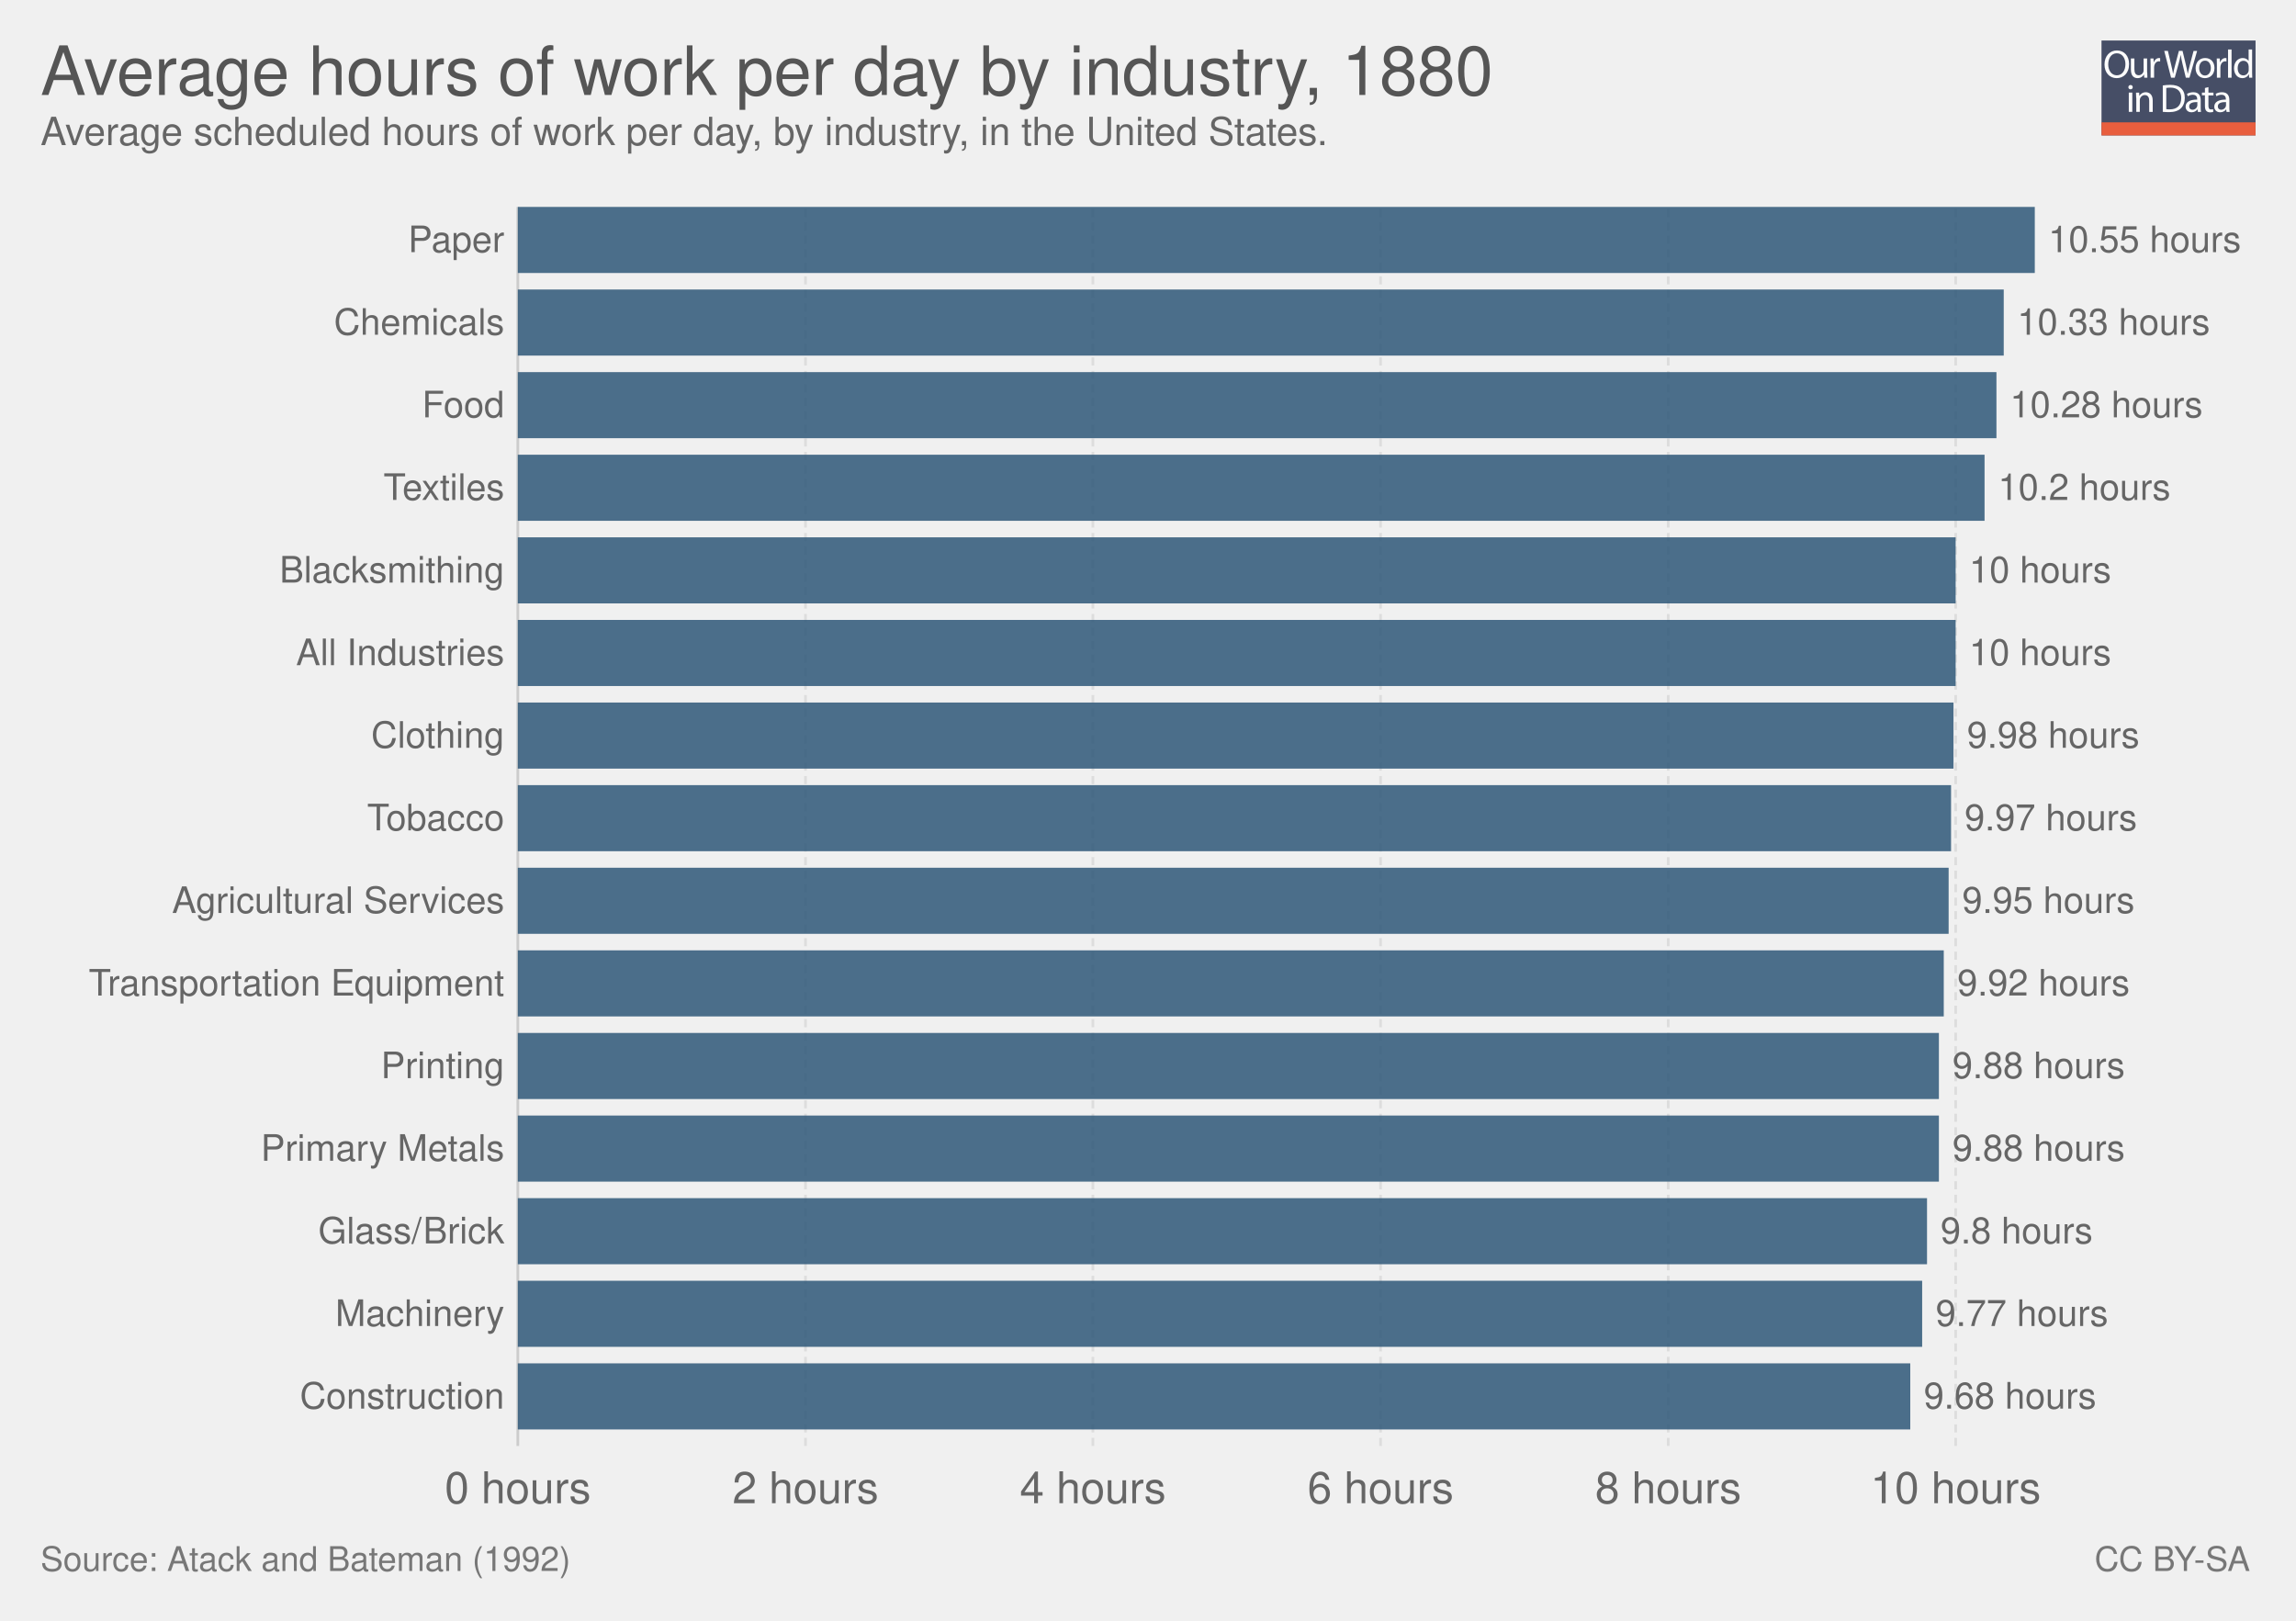
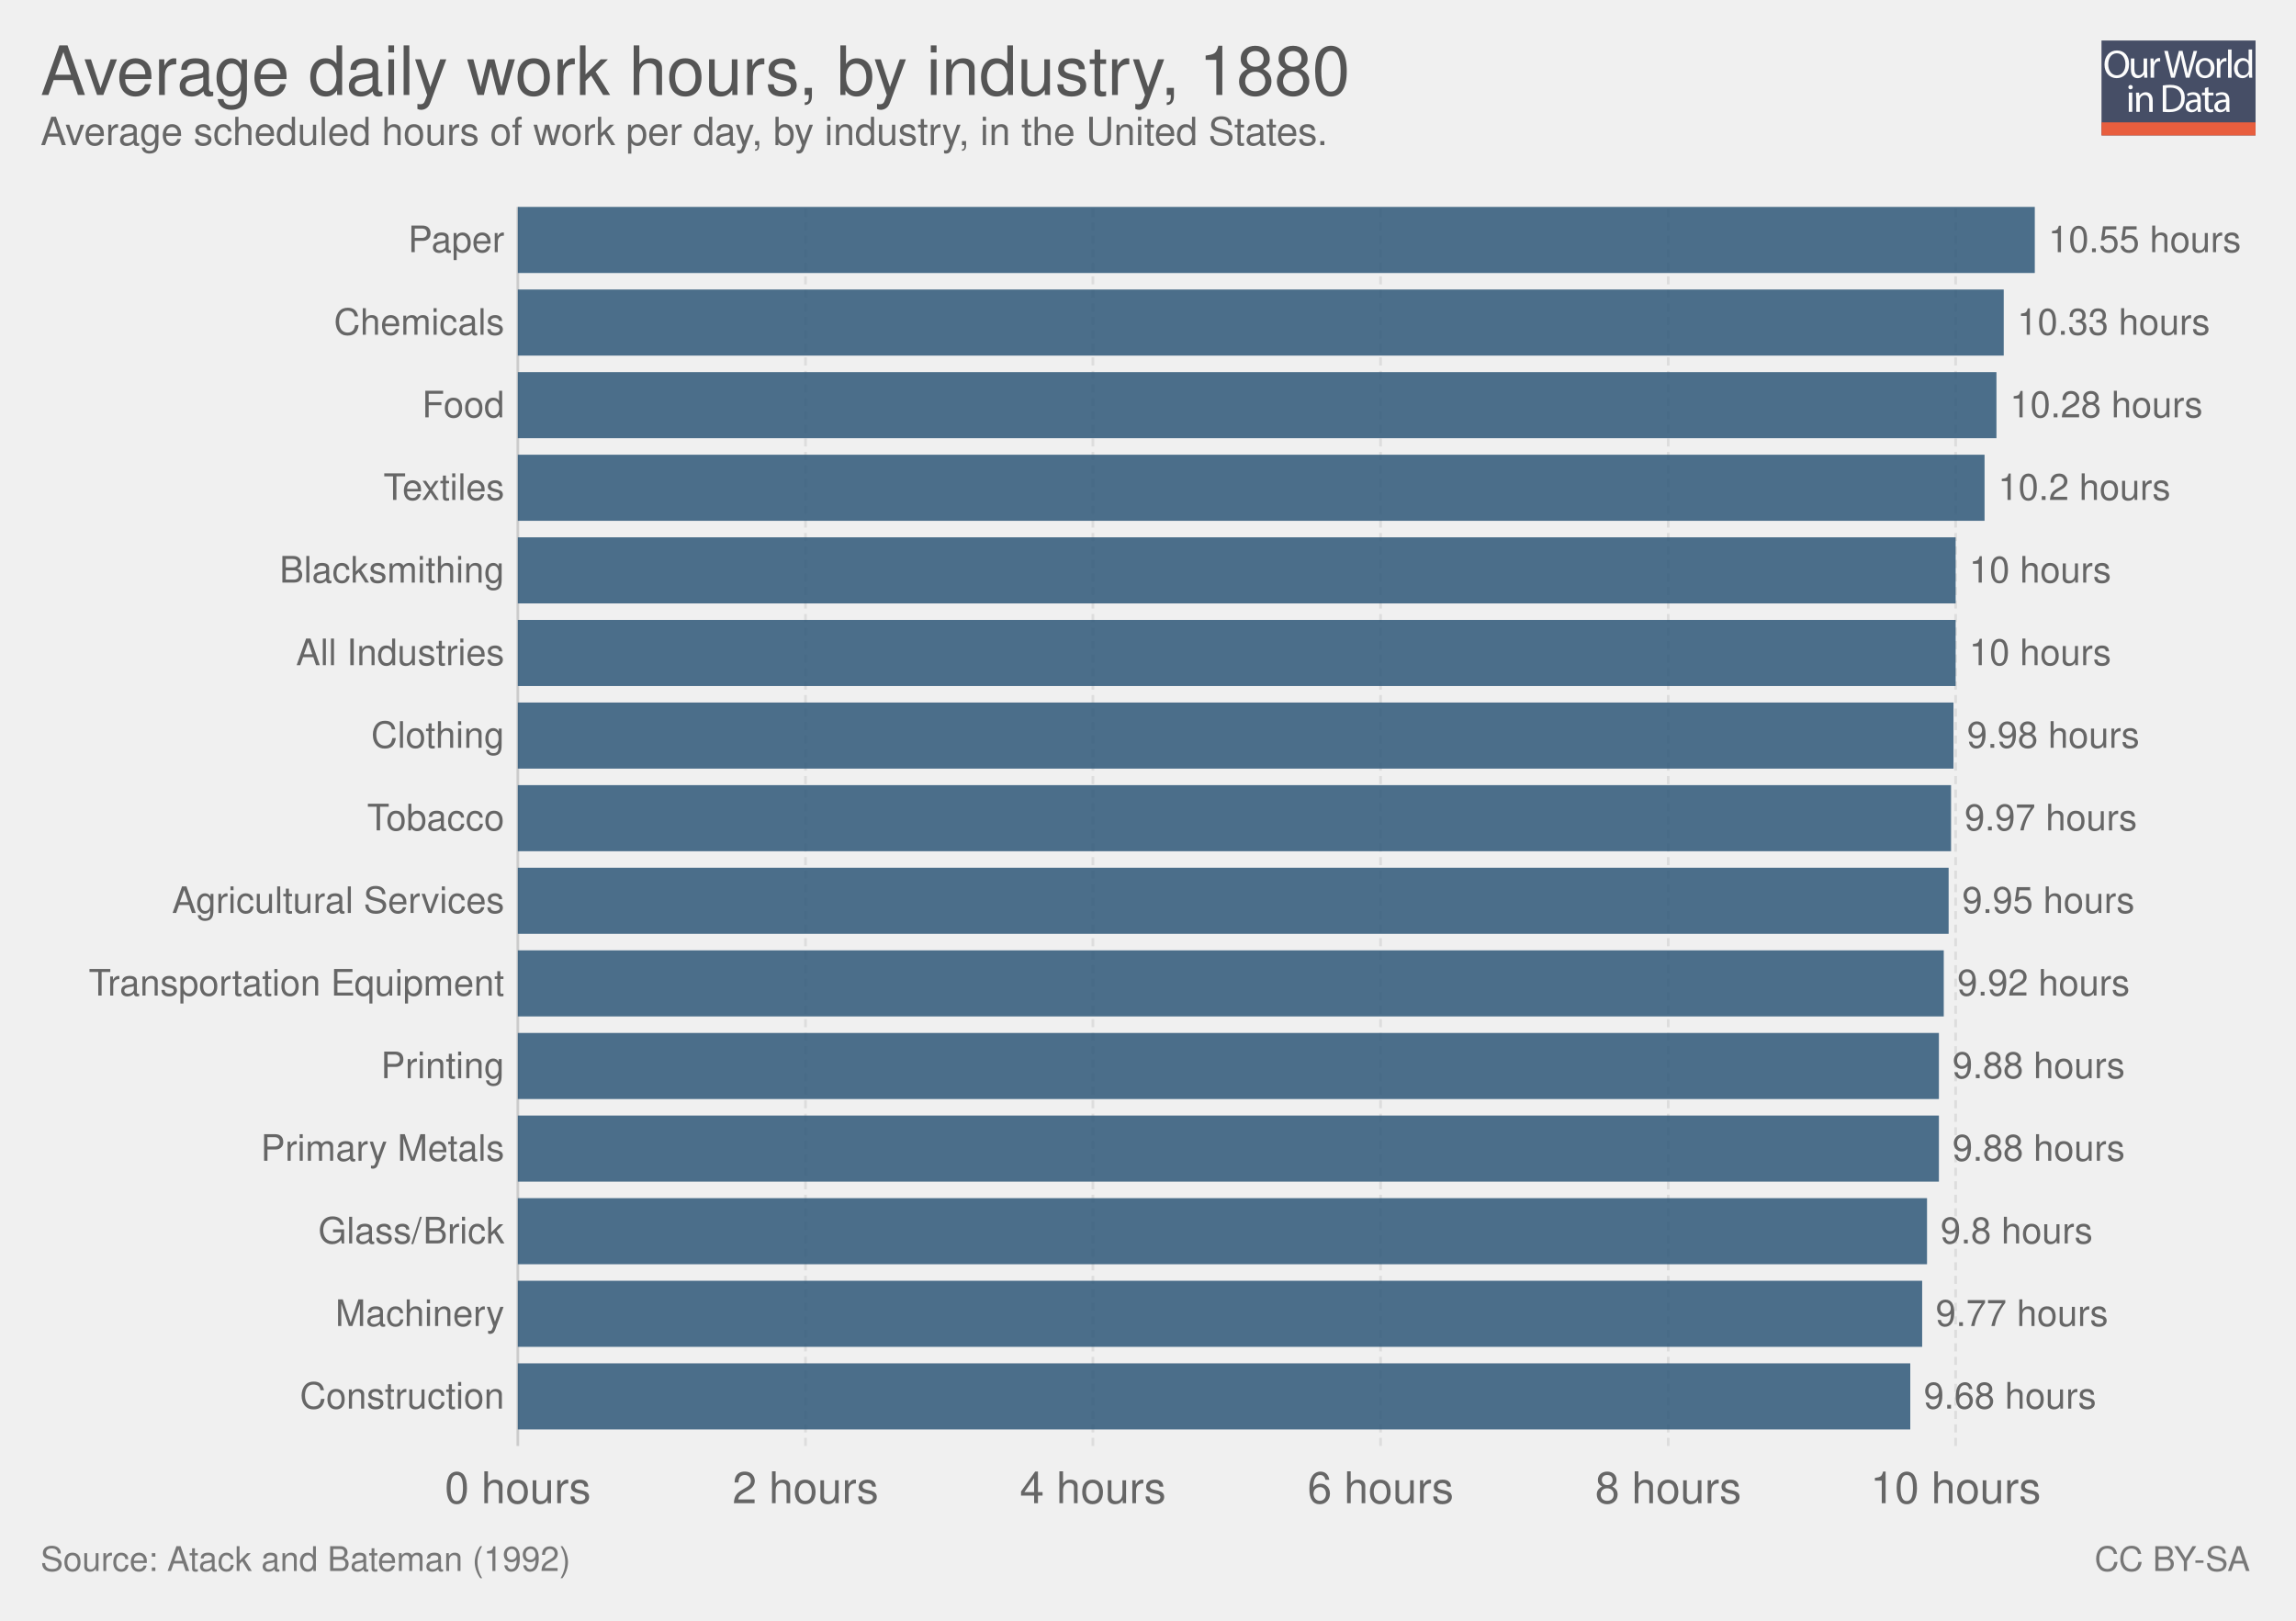
<svg xmlns="http://www.w3.org/2000/svg" xmlns:xlink="http://www.w3.org/1999/xlink" version="1.1" style="font-family: 'Helvetica Neue', Helvetica, Arial, sans-serif; font-size: 18px; background-color: white; text-rendering: optimizeLegibility; -webkit-font-smoothing: antialiased;" width="850" height="600">
  <g class="ChartTab">
    <g class="HeaderView">
      <g opacity="0.8" transform="translate(778, 15) scale(0.27)">
        <a xlink:href="https://ourworldindata.org" target="_blank">
          <g>
            <rect x="0" y="0" fill="#1B2543" width="211.2" height="130.1" />
            <rect x="0" y="112.2" fill="#E63912" width="211.2" height="17.9" />
            <g>
              <rect x="1.2" y="12.3" fill="none" width="210.2" height="99.2" />
              <path fill="#FFFFFF" d="M37.8,32.2c0,12.7-7.7,19.4-17.1,19.4c-9.7,0-16.6-7.5-16.6-18.7c0-11.7,7.3-19.3,17.1-19.3 C31.3,13.7,37.8,21.3,37.8,32.2z M9.2,32.8c0,7.9,4.3,14.9,11.8,14.9c7.5,0,11.8-6.9,11.8-15.3c0-7.3-3.8-14.9-11.8-14.9 C13.1,17.5,9.2,24.8,9.2,32.8z" />
              <path fill="#FFFFFF" d="M62.7,43.8c0,2.7,0.1,5.1,0.2,7.2h-4.3l-0.3-4.3h-0.1c-1.3,2.1-4,4.9-8.8,4.9c-4.2,0-9.1-2.3-9.1-11.6 V24.6h4.8v14.6c0,5,1.5,8.4,5.9,8.4c3.2,0,5.5-2.2,6.3-4.4c0.3-0.7,0.4-1.6,0.4-2.5V24.6h4.8V43.8z" />
              <path fill="#FFFFFF" d="M67.3,32.8c0-3.1-0.1-5.8-0.2-8.2h4.2l0.2,5.2h0.2c1.2-3.5,4.1-5.8,7.3-5.8c0.5,0,0.9,0.1,1.4,0.2v4.5 c-0.5-0.1-1-0.2-1.6-0.2c-3.4,0-5.8,2.6-6.5,6.2c-0.1,0.7-0.2,1.4-0.2,2.2V51h-4.8V32.8z" />
              <path fill="#FFFFFF" d="M95.4,51l-9.4-36.8h5l4.4,18.6c1.1,4.6,2.1,9.2,2.7,12.7h0.1c0.6-3.7,1.8-8,3-12.8l4.9-18.5h5l4.5,18.7 c1,4.4,2,8.7,2.6,12.6h0.1c0.8-4,1.8-8.1,3-12.7l4.9-18.5h4.9L120.6,51h-5L111,31.9c-1.1-4.7-1.9-8.3-2.4-12h-0.1 c-0.7,3.7-1.5,7.3-2.8,12L100.4,51H95.4z" />
              <path fill="#FFFFFF" d="M154.9,37.6c0,9.8-6.8,14-13.2,14c-7.2,0-12.7-5.2-12.7-13.6c0-8.8,5.8-14,13.1-14 C149.8,24,154.9,29.5,154.9,37.6z M133.9,37.9c0,5.8,3.3,10.1,8,10.1c4.6,0,8-4.3,8-10.3c0-4.5-2.2-10.1-7.9-10.1 C136.3,27.6,133.9,32.8,133.9,37.9z" />
              <path fill="#FFFFFF" d="M158.2,32.8c0-3.1-0.1-5.8-0.2-8.2h4.2l0.2,5.2h0.2c1.2-3.5,4.1-5.8,7.3-5.8c0.5,0,0.9,0.1,1.4,0.2v4.5 c-0.5-0.1-1-0.2-1.6-0.2c-3.4,0-5.8,2.6-6.5,6.2c-0.1,0.7-0.2,1.4-0.2,2.2V51h-4.8V32.8z" />
              <path fill="#FFFFFF" d="M173.5,12.3h4.8V51h-4.8V12.3z" />
              <path fill="#FFFFFF" d="M206.5,12.3v31.9c0,2.3,0.1,5,0.2,6.8h-4.3l-0.2-4.6H202c-1.5,2.9-4.7,5.2-9,5.2 c-6.4,0-11.3-5.4-11.3-13.4c-0.1-8.8,5.4-14.2,11.9-14.2c4,0,6.8,1.9,8,4h0.1V12.3H206.5z M201.7,35.4c0-0.6-0.1-1.4-0.2-2 c-0.7-3.1-3.3-5.6-6.9-5.6c-5,0-7.9,4.4-7.9,10.2c0,5.3,2.6,9.8,7.8,9.8c3.2,0,6.2-2.1,7.1-5.7c0.2-0.7,0.2-1.3,0.2-2.1V35.4z" />
              <path fill="#FFFFFF" d="M42.8,64c0.1,1.6-1.1,2.9-3.1,2.9c-1.7,0-2.9-1.3-2.9-2.9c0-1.7,1.3-3,3-3C41.7,61,42.8,62.3,42.8,64z M37.4,97.8V71.4h4.8v26.4H37.4z" />
              <path fill="#FFFFFF" d="M47.5,78.6c0-2.7-0.1-5-0.2-7.1h4.3l0.3,4.4h0.1c1.3-2.5,4.4-5,8.8-5c3.7,0,9.4,2.2,9.4,11.2v15.8h-4.8 V82.6c0-4.3-1.6-7.8-6.1-7.8c-3.2,0-5.6,2.2-6.5,4.9c-0.2,0.6-0.3,1.4-0.3,2.2v15.9h-4.8V78.6z" />
              <path fill="#FFFFFF" d="M84,61.6c2.9-0.4,6.3-0.8,10.1-0.8c6.8,0,11.7,1.6,14.9,4.6c3.3,3,5.2,7.3,5.2,13.2c0,6-1.9,10.9-5.3,14.3 c-3.4,3.4-9.1,5.3-16.3,5.3c-3.4,0-6.2-0.2-8.6-0.4V61.6z M88.8,94.1c1.2,0.2,3,0.3,4.8,0.3c10.2,0,15.7-5.7,15.7-15.6 c0.1-8.7-4.9-14.2-14.9-14.2c-2.5,0-4.3,0.2-5.6,0.5V94.1z" />
              <path fill="#FFFFFF" d="M132.1,97.8l-0.4-3.3h-0.2c-1.5,2.1-4.3,3.9-8.1,3.9c-5.4,0-8.1-3.8-8.1-7.6c0-6.4,5.7-9.9,15.9-9.8v-0.5 c0-2.2-0.6-6.1-6-6.1c-2.5,0-5,0.8-6.9,2l-1.1-3.2c2.2-1.4,5.4-2.3,8.7-2.3c8.1,0,10.1,5.5,10.1,10.8v9.9c0,2.3,0.1,4.5,0.4,6.3 H132.1z M131.4,84.4c-5.3-0.1-11.2,0.8-11.2,5.9c0,3.1,2.1,4.6,4.5,4.6c3.4,0,5.6-2.2,6.4-4.4c0.2-0.5,0.3-1,0.3-1.5V84.4z" />
              <path fill="#FFFFFF" d="M146.6,63.9v7.6h6.9v3.7h-6.9v14.2c0,3.3,0.9,5.1,3.6,5.1c1.3,0,2.2-0.2,2.8-0.3l0.2,3.6 c-0.9,0.4-2.4,0.7-4.3,0.7c-2.2,0-4-0.7-5.2-2c-1.4-1.4-1.9-3.8-1.9-6.9V75.1h-4.1v-3.7h4.1v-6.3L146.6,63.9z" />
              <path fill="#FFFFFF" d="M171.4,97.8l-0.4-3.3h-0.2c-1.5,2.1-4.3,3.9-8.1,3.9c-5.4,0-8.1-3.8-8.1-7.6c0-6.4,5.7-9.9,15.9-9.8v-0.5 c0-2.2-0.6-6.1-6-6.1c-2.5,0-5,0.8-6.9,2l-1.1-3.2c2.2-1.4,5.4-2.3,8.7-2.3c8.1,0,10.1,5.5,10.1,10.8v9.9c0,2.3,0.1,4.5,0.4,6.3 H171.4z M170.7,84.4c-5.3-0.1-11.2,0.8-11.2,5.9c0,3.1,2.1,4.6,4.5,4.6c3.4,0,5.6-2.2,6.4-4.4c0.2-0.5,0.3-1,0.3-1.5V84.4z" />
            </g>
          </g>
        </a>
      </g>
      <a href="https://ourworldindata.org/grapher/average-hours-of-work-per-day-by-industry" target="_blank">
        <text font-size="25.20" x="15.0" y="35.2" fill="#555">
-           <tspan x="15" y="35.16">Average hours of work per day by industry, 1880</tspan>
+           <tspan x="15" y="35.16">Average daily work hours, by industry, 1880</tspan>
        </text>
      </a>
      <text font-size="14.40" x="15.0" y="53.7" fill="#666">
        <tspan x="15" y="53.72">Average scheduled hours of work per day, by industry, in the United States.</tspan>
      </text>
    </g>
    <g class="DiscreteBarChart">
      <rect x="15" y="76.6" width="810" height="479.9" opacity="0" fill="rgba(255,255,255,0)" />
      <g class="HorizontalAxis">
        <text x="191.7" y="556.5" fill="#666" text-anchor="middle" font-size="16.2">0 hours</text>
        <text x="298.2" y="556.5" fill="#666" text-anchor="middle" font-size="16.2">2 hours</text>
        <text x="404.6" y="556.5" fill="#666" text-anchor="middle" font-size="16.2">4 hours</text>
        <text x="511.1" y="556.5" fill="#666" text-anchor="middle" font-size="16.2">6 hours</text>
        <text x="617.6" y="556.5" fill="#666" text-anchor="middle" font-size="16.2">8 hours</text>
        <text x="724" y="556.5" fill="#666" text-anchor="middle" font-size="16.2">10 hours</text>
      </g>
      <g class="AxisGridLines">
        <line x1="191.7" y1="535.30" x2="191.7" y2="76.60" stroke="#ccc" />
        <line x1="298.2" y1="535.30" x2="298.2" y2="76.60" stroke="#ddd" stroke-dasharray="3,2" />
        <line x1="404.6" y1="535.30" x2="404.6" y2="76.60" stroke="#ddd" stroke-dasharray="3,2" />
        <line x1="511.1" y1="535.30" x2="511.1" y2="76.60" stroke="#ddd" stroke-dasharray="3,2" />
        <line x1="617.6" y1="535.30" x2="617.6" y2="76.60" stroke="#ddd" stroke-dasharray="3,2" />
        <line x1="724" y1="535.30" x2="724" y2="76.60" stroke="#ddd" stroke-dasharray="3,2" />
      </g>
      <g class="bar">
        <text x="186.715" y="88.832" fill="#666" dominant-baseline="middle" text-anchor="end" font-size="13.5">Paper</text>
        <rect x="191.7" y="76.6" width="561.6" height="24.464" fill="#2E5778" opacity="0.85" />
        <text x="758.3" y="88.832" fill="#666" dominant-baseline="middle" text-anchor="start" font-size="13.5">10.55 hours</text>
      </g>
      <g class="bar">
        <text x="186.715" y="119.412" fill="#666" dominant-baseline="middle" text-anchor="end" font-size="13.5">Chemicals</text>
        <rect x="191.7" y="107.18" width="550.1" height="24.464" fill="#2E5778" opacity="0.85" />
        <text x="746.8" y="119.412" fill="#666" dominant-baseline="middle" text-anchor="start" font-size="13.5">10.33 hours</text>
      </g>
      <g class="bar">
        <text x="186.715" y="149.992" fill="#666" dominant-baseline="middle" text-anchor="end" font-size="13.5">Food</text>
        <rect x="191.7" y="137.76" width="547.4" height="24.464" fill="#2E5778" opacity="0.85" />
        <text x="744.1" y="149.992" fill="#666" dominant-baseline="middle" text-anchor="start" font-size="13.5">10.28 hours</text>
      </g>
      <g class="bar">
        <text x="186.715" y="180.572" fill="#666" dominant-baseline="middle" text-anchor="end" font-size="13.5">Textiles</text>
        <rect x="191.7" y="168.34" width="543" height="24.464" fill="#2E5778" opacity="0.85" />
        <text x="739.7" y="180.572" fill="#666" dominant-baseline="middle" text-anchor="start" font-size="13.5">10.2 hours</text>
      </g>
      <g class="bar">
        <text x="186.715" y="211.152" fill="#666" dominant-baseline="middle" text-anchor="end" font-size="13.5">Blacksmithing</text>
        <rect x="191.7" y="198.92" width="532.3" height="24.464" fill="#2E5778" opacity="0.85" />
        <text x="729" y="211.152" fill="#666" dominant-baseline="middle" text-anchor="start" font-size="13.5">10 hours</text>
      </g>
      <g class="bar">
        <text x="186.715" y="241.732" fill="#666" dominant-baseline="middle" text-anchor="end" font-size="13.5">All Industries</text>
        <rect x="191.7" y="229.5" width="532.3" height="24.464" fill="#2E5778" opacity="0.85" />
        <text x="729" y="241.732" fill="#666" dominant-baseline="middle" text-anchor="start" font-size="13.5">10 hours</text>
      </g>
      <g class="bar">
        <text x="186.715" y="272.312" fill="#666" dominant-baseline="middle" text-anchor="end" font-size="13.5">Clothing</text>
        <rect x="191.7" y="260.08" width="531.5" height="24.464" fill="#2E5778" opacity="0.85" />
        <text x="728.2" y="272.312" fill="#666" dominant-baseline="middle" text-anchor="start" font-size="13.5">9.98 hours</text>
      </g>
      <g class="bar">
        <text x="186.715" y="302.892" fill="#666" dominant-baseline="middle" text-anchor="end" font-size="13.5">Tobacco</text>
        <rect x="191.7" y="290.66" width="530.6" height="24.464" fill="#2E5778" opacity="0.85" />
        <text x="727.3" y="302.892" fill="#666" dominant-baseline="middle" text-anchor="start" font-size="13.5">9.97 hours</text>
      </g>
      <g class="bar">
        <text x="186.715" y="333.472" fill="#666" dominant-baseline="middle" text-anchor="end" font-size="13.5">Agricultural Services</text>
        <rect x="191.7" y="321.24" width="529.7" height="24.464" fill="#2E5778" opacity="0.85" />
        <text x="726.4" y="333.472" fill="#666" dominant-baseline="middle" text-anchor="start" font-size="13.5">9.95 hours</text>
      </g>
      <g class="bar">
        <text x="186.715" y="364.052" fill="#666" dominant-baseline="middle" text-anchor="end" font-size="13.5">Transportation Equipment</text>
        <rect x="191.7" y="351.82" width="527.9" height="24.464" fill="#2E5778" opacity="0.85" />
        <text x="724.6" y="364.052" fill="#666" dominant-baseline="middle" text-anchor="start" font-size="13.5">9.92 hours</text>
      </g>
      <g class="bar">
        <text x="186.715" y="394.632" fill="#666" dominant-baseline="middle" text-anchor="end" font-size="13.5">Printing</text>
        <rect x="191.7" y="382.4" width="526.1" height="24.464" fill="#2E5778" opacity="0.85" />
        <text x="722.8" y="394.632" fill="#666" dominant-baseline="middle" text-anchor="start" font-size="13.5">9.88 hours</text>
      </g>
      <g class="bar">
        <text x="186.715" y="425.212" fill="#666" dominant-baseline="middle" text-anchor="end" font-size="13.5">Primary Metals</text>
        <rect x="191.7" y="412.98" width="526.1" height="24.464" fill="#2E5778" opacity="0.85" />
        <text x="722.8" y="425.212" fill="#666" dominant-baseline="middle" text-anchor="start" font-size="13.5">9.88 hours</text>
      </g>
      <g class="bar">
        <text x="186.715" y="455.792" fill="#666" dominant-baseline="middle" text-anchor="end" font-size="13.5">Glass/Brick</text>
        <rect x="191.7" y="443.56" width="521.7" height="24.464" fill="#2E5778" opacity="0.85" />
        <text x="718.4" y="455.792" fill="#666" dominant-baseline="middle" text-anchor="start" font-size="13.5">9.8 hours</text>
      </g>
      <g class="bar">
        <text x="186.715" y="486.372" fill="#666" dominant-baseline="middle" text-anchor="end" font-size="13.5">Machinery</text>
        <rect x="191.7" y="474.14" width="519.9" height="24.464" fill="#2E5778" opacity="0.85" />
        <text x="716.6" y="486.372" fill="#666" dominant-baseline="middle" text-anchor="start" font-size="13.5">9.77 hours</text>
      </g>
      <g class="bar">
        <text x="186.715" y="516.952" fill="#666" dominant-baseline="middle" text-anchor="end" font-size="13.5">Construction</text>
        <rect x="191.7" y="504.72" width="515.5" height="24.464" fill="#2E5778" opacity="0.85" />
        <text x="712.2" y="516.952" fill="#666" dominant-baseline="middle" text-anchor="start" font-size="13.5">9.68 hours</text>
      </g>
    </g>
    <g style="fill: #777;" class="SourcesFooter">
      <g style="fill: #777;" class="clickable">
        <text font-size="12.60" x="15.0" y="581.6">
          <tspan x="15" y="581.58">Source: Atack and Bateman (1992)</tspan>
        </text>
      </g>
      <text font-size="12.60" x="775.4" y="581.6">
        <tspan x="775.402" y="581.58">
          <a style="fill: #777;" class="cclogo" href="http://creativecommons.org/licenses/by-sa/4.0/deed.en_US" target="_blank">CC BY-SA</a>
        </tspan>
      </text>
    </g>
  </g>
</svg>
